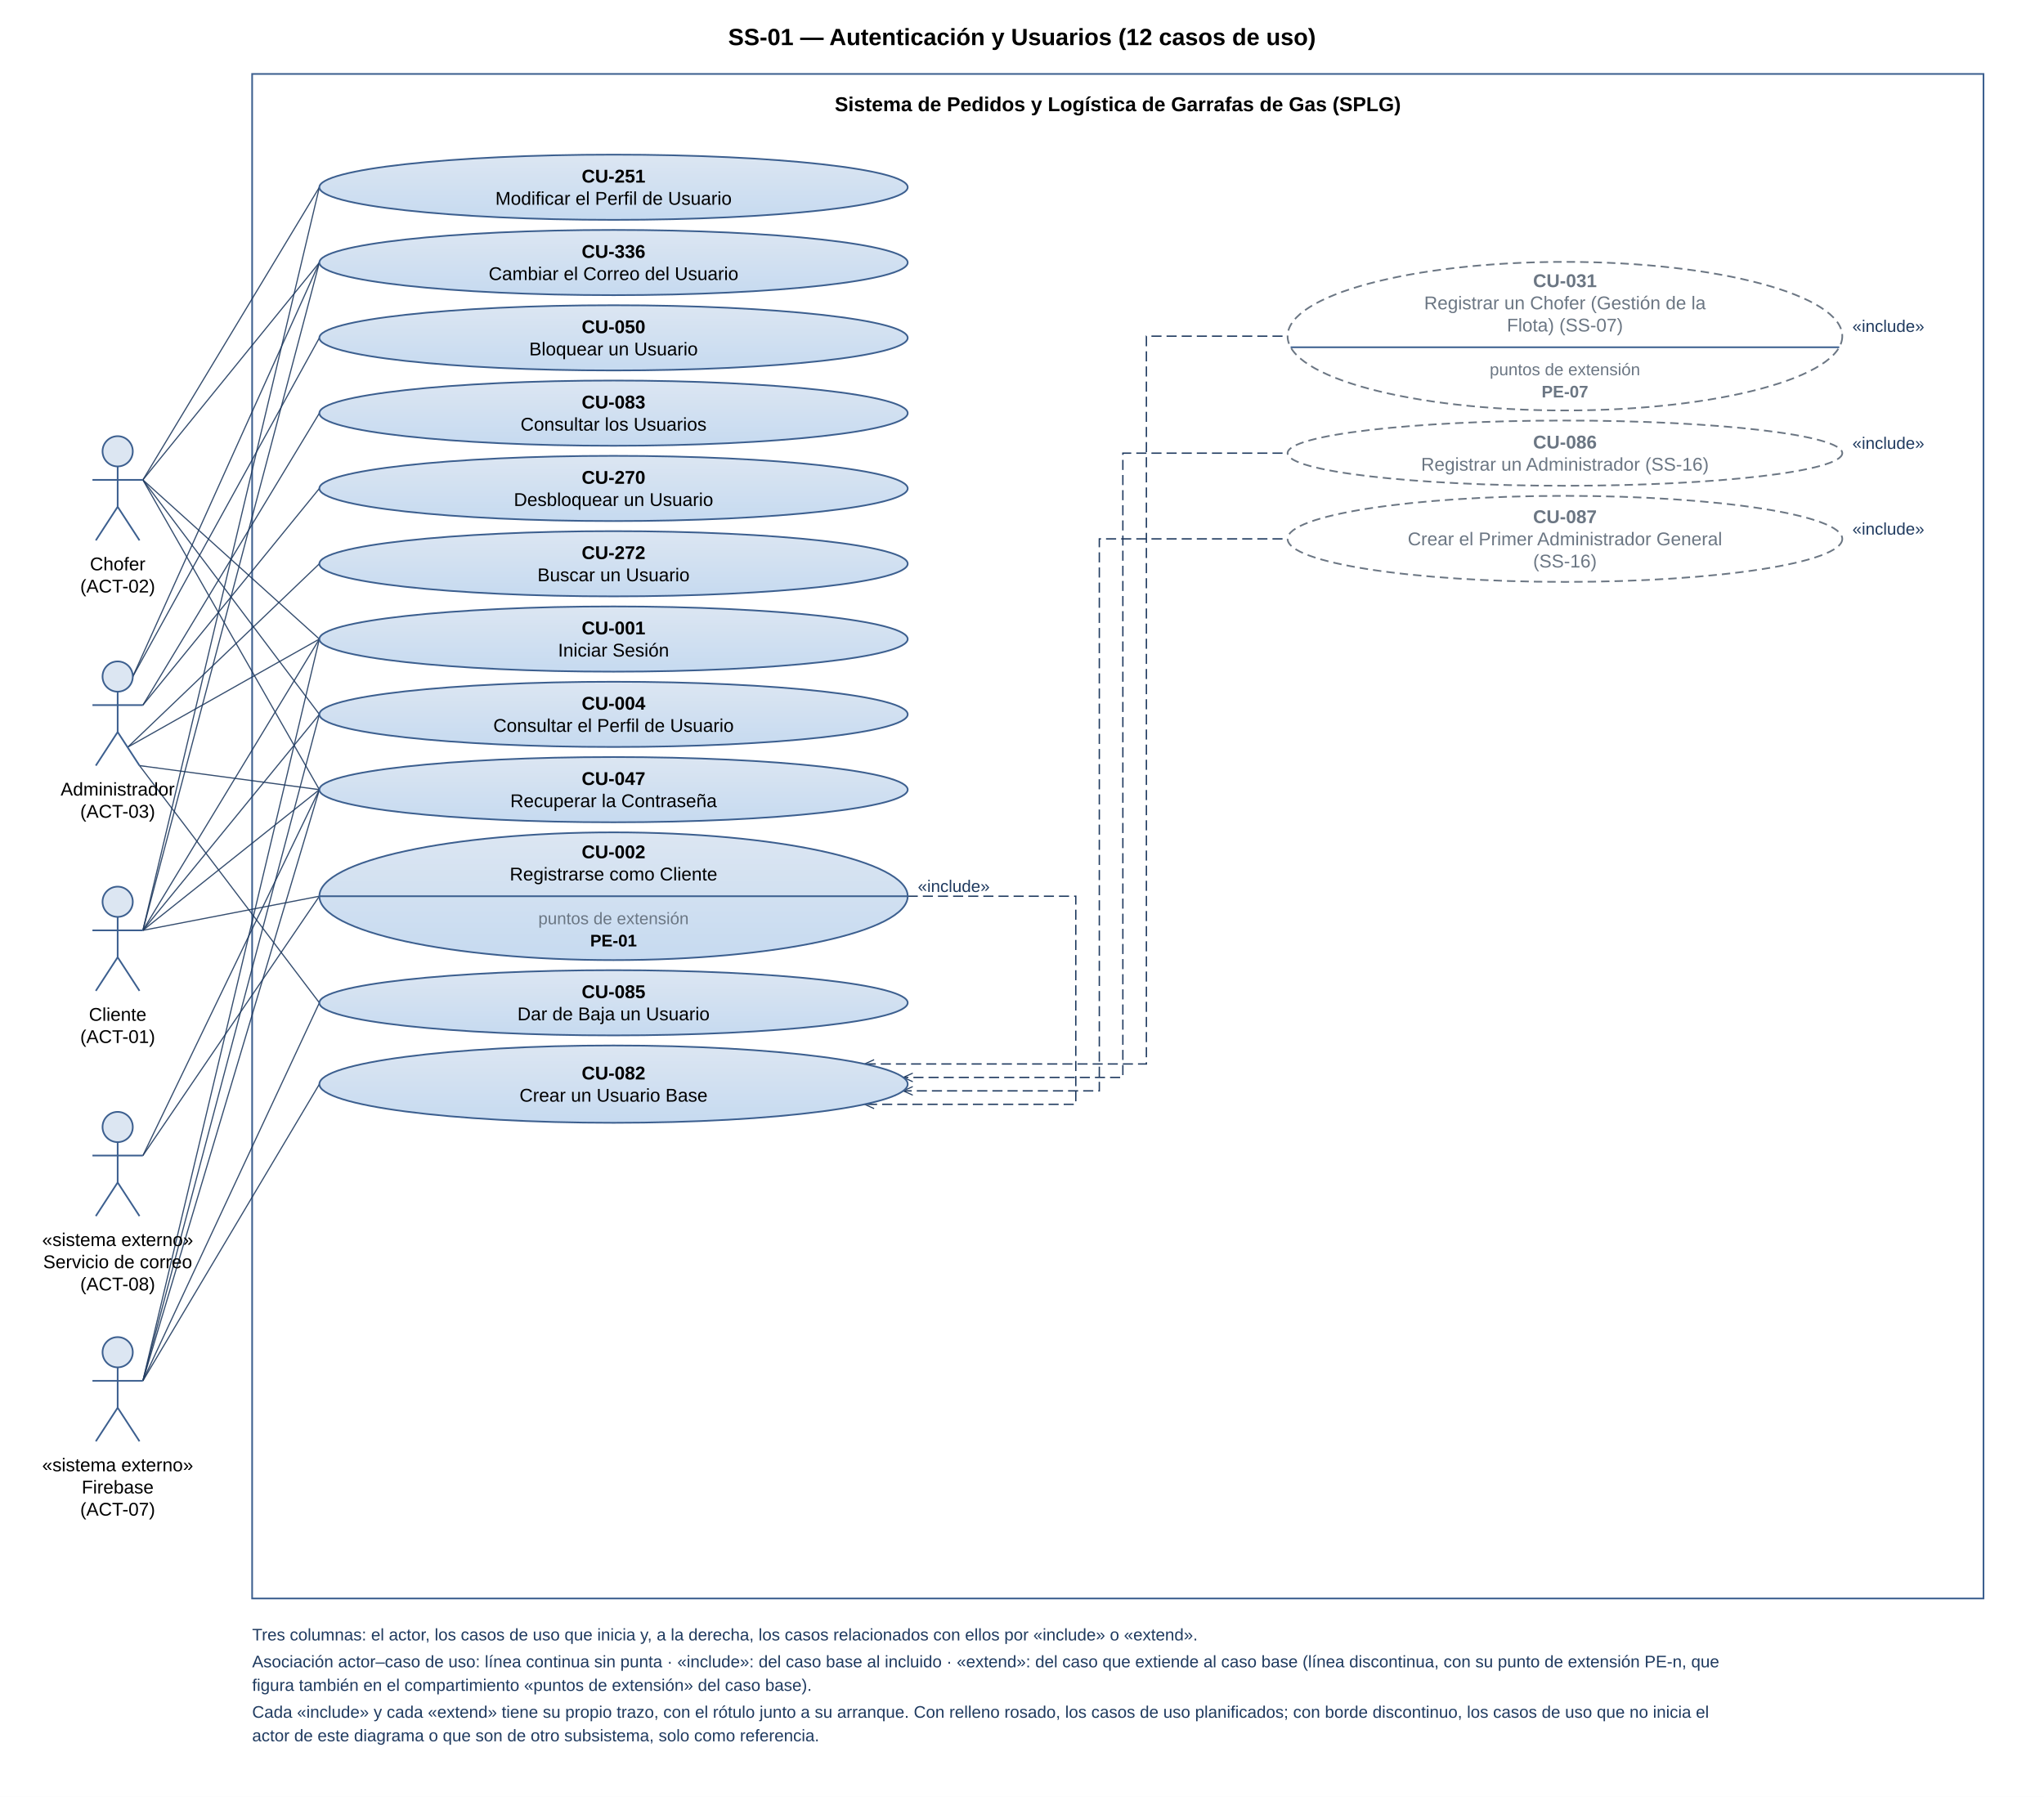
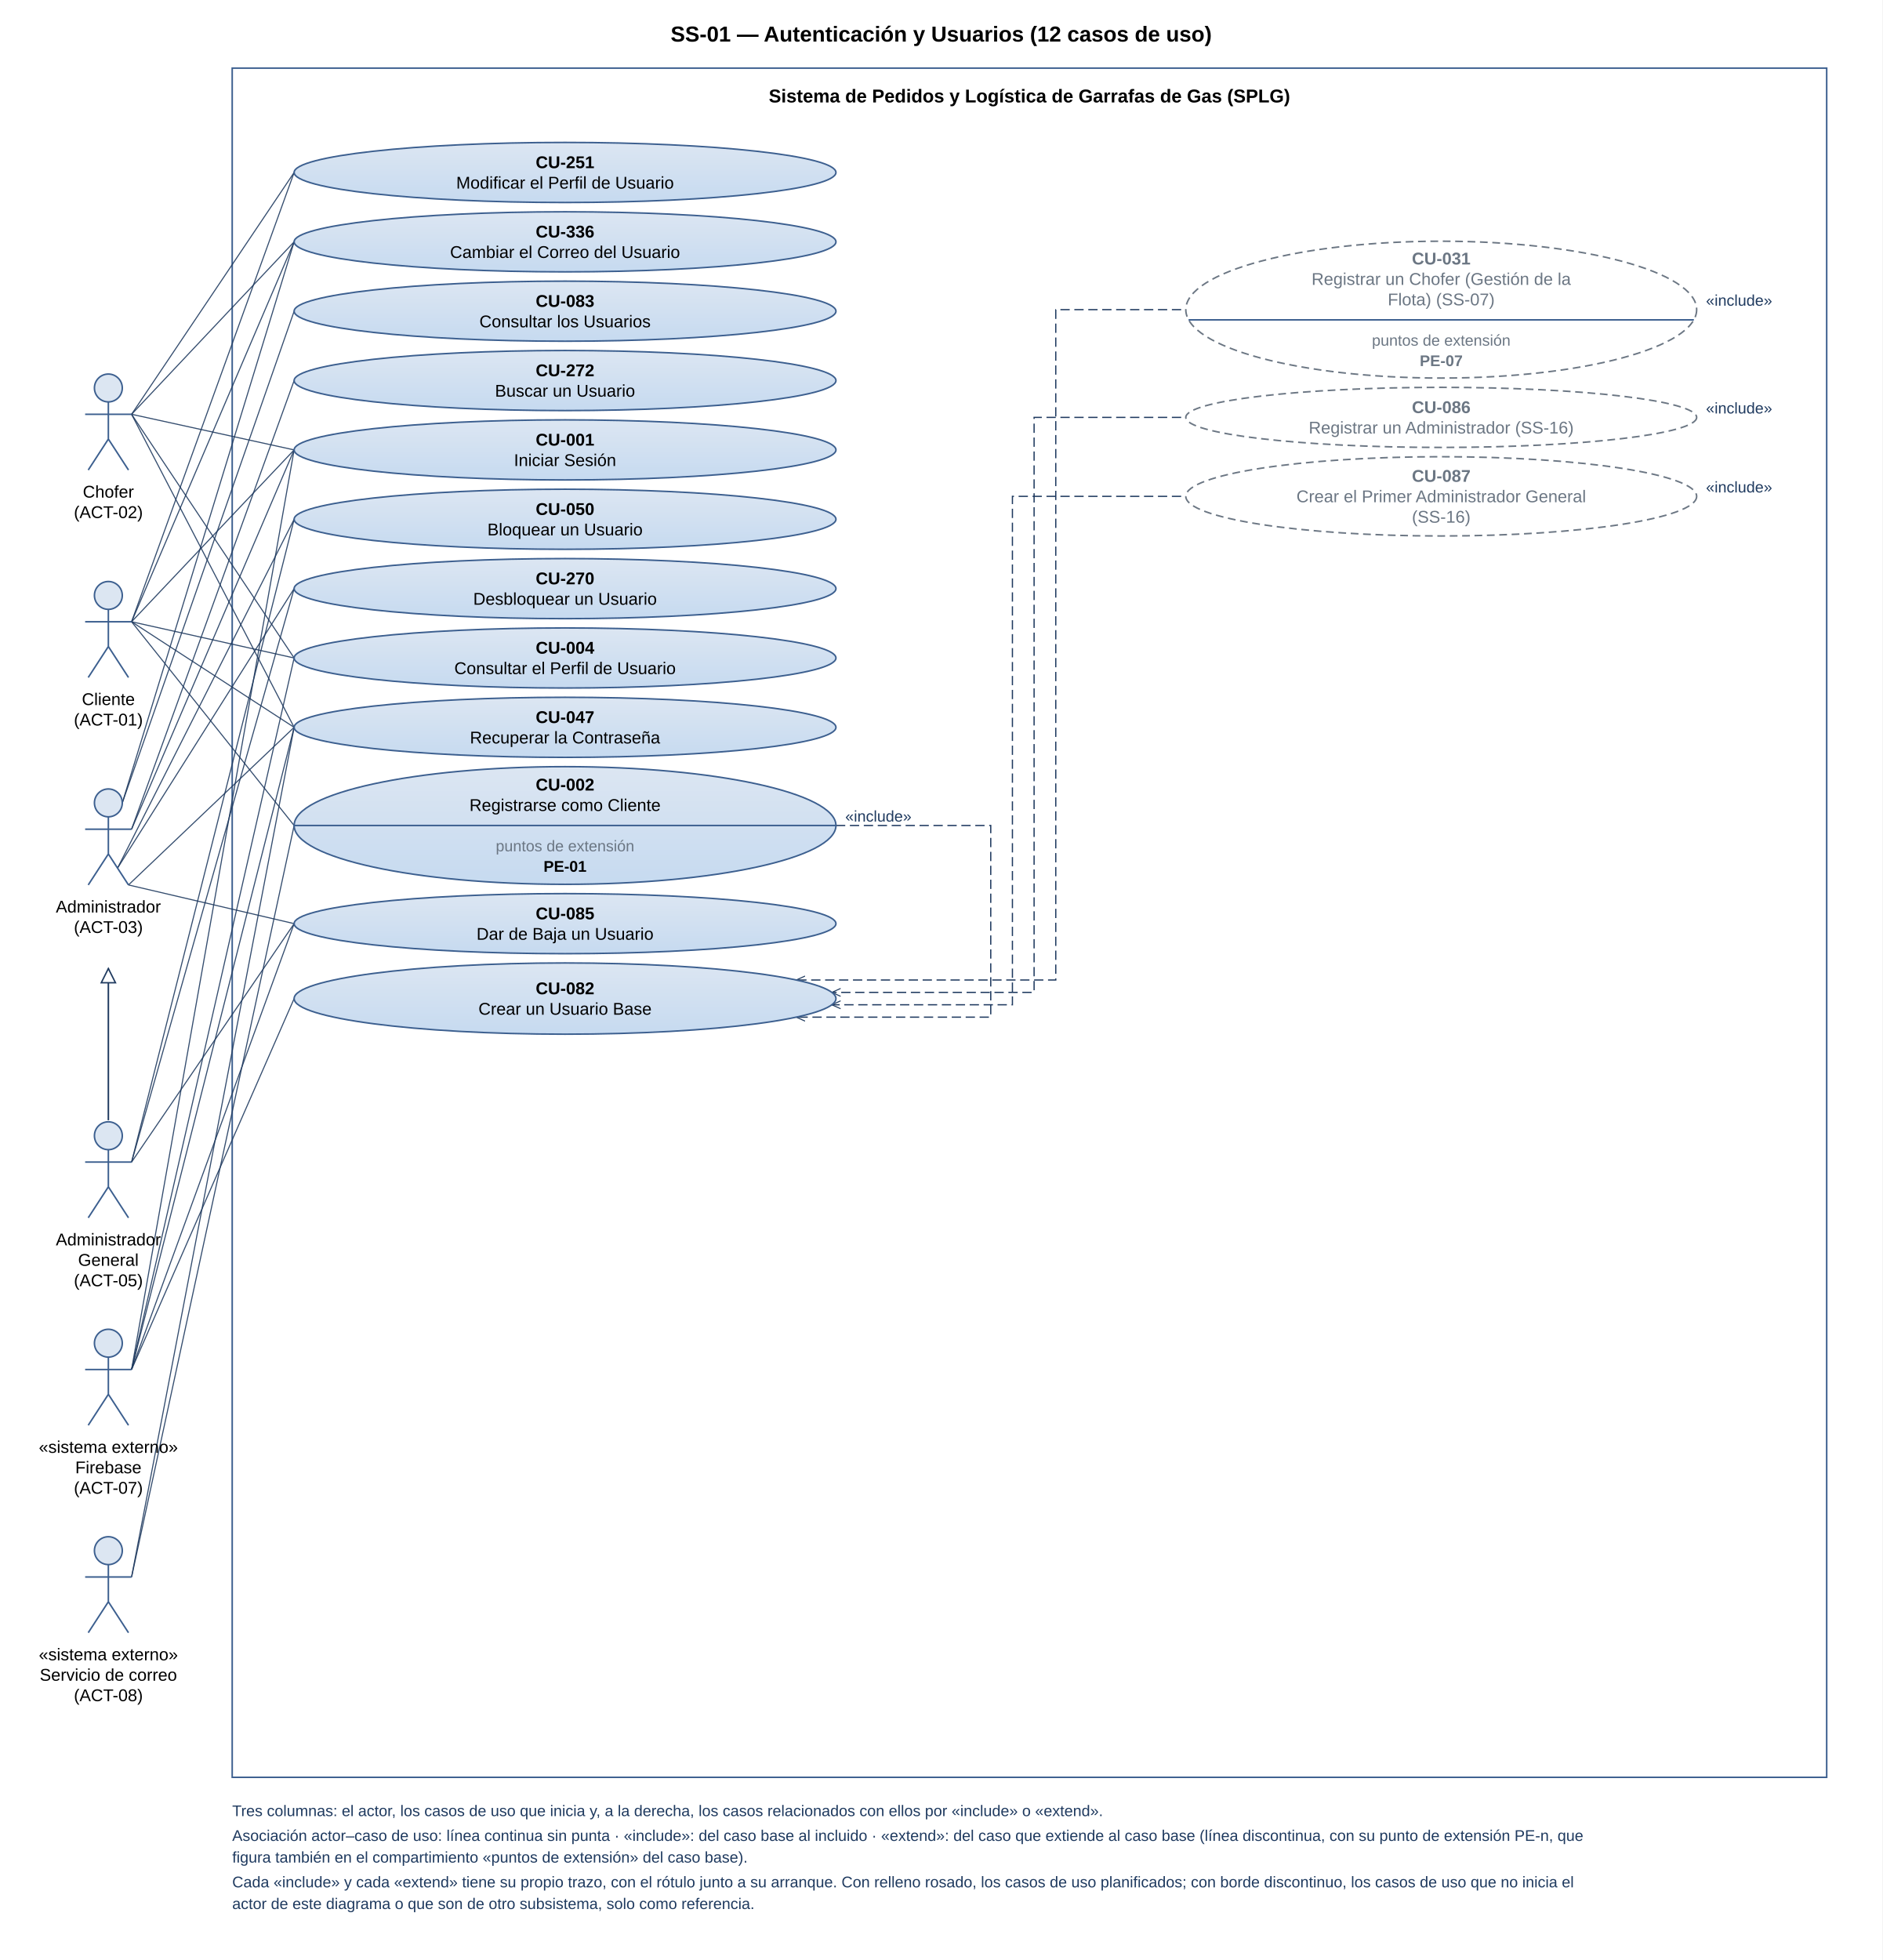
- <svg xmlns="http://www.w3.org/2000/svg" width="1216" height="1069" viewBox="0 0 1216 1069" font-family="Arial, Helvetica, sans-serif">
+ <svg xmlns="http://www.w3.org/2000/svg" width="1216" height="1266" viewBox="0 0 1216 1266" font-family="Arial, Helvetica, sans-serif">
  <defs>
    <marker id="abre" viewBox="0 0 10 10" refX="9" refY="5" markerWidth="8" markerHeight="8" orient="auto">
      <path d="M0 1 L9 5 L0 9" fill="none" stroke="#1F3A5F" stroke-width="1" />
    </marker>
    <marker id="hueco" viewBox="0 0 12 12" refX="11" refY="6" markerWidth="11" markerHeight="11" orient="auto">
      <path d="M1 1 L11 6 L1 11 Z" fill="#FFFFFF" stroke="#1F3A5F" stroke-width="1" />
    </marker>
    <linearGradient id="vp" x1="0" y1="0" x2="0" y2="1">
      <stop offset="0" stop-color="#DCE6F2" />
      <stop offset="1" stop-color="#C6DAF0" />
    </linearGradient>
  </defs>
  <rect width="100%" height="100%" fill="#FFFFFF" />
  <text x="608.0" y="22.0" font-size="14" text-anchor="middle" dominant-baseline="central" fill="#000000" font-weight="bold">SS-01 — Autenticación y Usuarios (12 casos de uso)</text>
-   <rect class="limite" data-x="150" data-y="44" data-w="1030" data-h="907" x="150" y="44" width="1030" height="907" fill="#FFFFFF" stroke="#3C5F8F" stroke-width="1.0" />
+   <rect class="limite" data-x="150" data-y="44" data-w="1030" data-h="1104" x="150" y="44" width="1030" height="1104" fill="#FFFFFF" stroke="#3C5F8F" stroke-width="1.0" />
  <text x="665.0" y="62.0" font-size="12" text-anchor="middle" dominant-baseline="central" fill="#000000" font-weight="bold">Sistema de Pedidos y Logística de Garrafas de Gas (SPLG)</text>
-   <path class="asoc" data-act="02" data-cu="CU-251" data-rol="principal" d="M85.0 285.5 L190.0 111.4" fill="none" stroke="#1F3A5F" stroke-width="0.7" opacity="0.9" />
-   <path class="asoc" data-act="02" data-cu="CU-336" data-rol="principal" d="M85.0 285.5 L190.0 156.2" fill="none" stroke="#1F3A5F" stroke-width="0.7" opacity="0.9" />
-   <path class="asoc" data-act="02" data-cu="CU-001" data-rol="principal" d="M85.0 285.5 L190.0 380.2" fill="none" stroke="#1F3A5F" stroke-width="0.7" opacity="0.9" />
-   <path class="asoc" data-act="02" data-cu="CU-004" data-rol="principal" d="M85.0 285.5 L190.0 425.0" fill="none" stroke="#1F3A5F" stroke-width="0.7" opacity="0.9" />
-   <path class="asoc" data-act="02" data-cu="CU-047" data-rol="principal" d="M85.0 285.5 L190.0 469.8" fill="none" stroke="#1F3A5F" stroke-width="0.7" opacity="0.9" />
-   <path class="asoc" data-act="03" data-cu="CU-336" data-rol="principal" d="M79.0 402.5 L190.0 156.2" fill="none" stroke="#1F3A5F" stroke-width="0.7" opacity="0.9" />
-   <path class="asoc" data-act="03" data-cu="CU-050" data-rol="principal" d="M79.0 402.5 L190.0 201.0" fill="none" stroke="#1F3A5F" stroke-width="0.7" opacity="0.9" />
-   <path class="asoc" data-act="03" data-cu="CU-083" data-rol="principal" d="M85.0 419.5 L190.0 245.8" fill="none" stroke="#1F3A5F" stroke-width="0.7" opacity="0.9" />
-   <path class="asoc" data-act="03" data-cu="CU-270" data-rol="principal" d="M85.0 419.5 L190.0 290.6" fill="none" stroke="#1F3A5F" stroke-width="0.7" opacity="0.9" />
-   <path class="asoc" data-act="03" data-cu="CU-272" data-rol="principal" d="M76.0 444.5 L190.0 335.4" fill="none" stroke="#1F3A5F" stroke-width="0.7" opacity="0.9" />
-   <path class="asoc" data-act="03" data-cu="CU-001" data-rol="principal" d="M76.0 444.5 L190.0 380.2" fill="none" stroke="#1F3A5F" stroke-width="0.7" opacity="0.9" />
-   <path class="asoc" data-act="03" data-cu="CU-047" data-rol="principal" d="M83.0 455.5 L190.0 469.8" fill="none" stroke="#1F3A5F" stroke-width="0.7" opacity="0.9" />
-   <path class="asoc" data-act="03" data-cu="CU-085" data-rol="principal" d="M83.0 455.5 L190.0 596.6" fill="none" stroke="#1F3A5F" stroke-width="0.7" opacity="0.9" />
-   <path class="asoc" data-act="01" data-cu="CU-251" data-rol="principal" d="M85.0 553.5 L190.0 111.4" fill="none" stroke="#1F3A5F" stroke-width="0.7" opacity="0.9" />
-   <path class="asoc" data-act="01" data-cu="CU-336" data-rol="principal" d="M85.0 553.5 L190.0 156.2" fill="none" stroke="#1F3A5F" stroke-width="0.7" opacity="0.9" />
-   <path class="asoc" data-act="01" data-cu="CU-001" data-rol="principal" d="M85.0 553.5 L190.0 380.2" fill="none" stroke="#1F3A5F" stroke-width="0.7" opacity="0.9" />
-   <path class="asoc" data-act="01" data-cu="CU-004" data-rol="principal" d="M85.0 553.5 L190.0 425.0" fill="none" stroke="#1F3A5F" stroke-width="0.7" opacity="0.9" />
-   <path class="asoc" data-act="01" data-cu="CU-047" data-rol="principal" d="M85.0 553.5 L190.0 469.8" fill="none" stroke="#1F3A5F" stroke-width="0.7" opacity="0.9" />
-   <path class="asoc" data-act="01" data-cu="CU-002" data-rol="principal" d="M85.0 553.5 L190.0 533.2" fill="none" stroke="#1F3A5F" stroke-width="0.7" opacity="0.9" />
-   <path class="asoc" data-act="08" data-cu="CU-047" data-rol="secundario" d="M85.0 687.5 L190.0 469.8" fill="none" stroke="#1F3A5F" stroke-width="0.7" opacity="0.9" />
-   <path class="asoc" data-act="08" data-cu="CU-002" data-rol="secundario" d="M85.0 687.5 L190.0 533.2" fill="none" stroke="#1F3A5F" stroke-width="0.7" opacity="0.9" />
-   <path class="asoc" data-act="07" data-cu="CU-001" data-rol="secundario" d="M85.0 821.5 L190.0 380.2" fill="none" stroke="#1F3A5F" stroke-width="0.7" opacity="0.9" />
-   <path class="asoc" data-act="07" data-cu="CU-004" data-rol="secundario" d="M85.0 821.5 L190.0 425.0" fill="none" stroke="#1F3A5F" stroke-width="0.7" opacity="0.9" />
-   <path class="asoc" data-act="07" data-cu="CU-047" data-rol="secundario" d="M85.0 821.5 L190.0 469.8" fill="none" stroke="#1F3A5F" stroke-width="0.7" opacity="0.9" />
-   <path class="asoc" data-act="07" data-cu="CU-085" data-rol="secundario" d="M85.0 821.5 L190.0 596.6" fill="none" stroke="#1F3A5F" stroke-width="0.7" opacity="0.9" />
-   <path class="asoc" data-act="07" data-cu="CU-082" data-rol="secundario" d="M85.0 821.5 L190.0 645.0" fill="none" stroke="#1F3A5F" stroke-width="0.7" opacity="0.9" />
+   <path class="asoc" data-act="02" data-cu="CU-251" data-rol="principal" d="M85.0 267.6 L190.0 111.4" fill="none" stroke="#1F3A5F" stroke-width="0.7" opacity="0.9" />
+   <path class="asoc" data-act="02" data-cu="CU-336" data-rol="principal" d="M85.0 267.6 L190.0 156.2" fill="none" stroke="#1F3A5F" stroke-width="0.7" opacity="0.9" />
+   <path class="asoc" data-act="02" data-cu="CU-001" data-rol="principal" d="M85.0 267.6 L190.0 290.6" fill="none" stroke="#1F3A5F" stroke-width="0.7" opacity="0.9" />
+   <path class="asoc" data-act="02" data-cu="CU-004" data-rol="principal" d="M85.0 267.6 L190.0 425.0" fill="none" stroke="#1F3A5F" stroke-width="0.7" opacity="0.9" />
+   <path class="asoc" data-act="02" data-cu="CU-047" data-rol="principal" d="M85.0 267.6 L190.0 469.8" fill="none" stroke="#1F3A5F" stroke-width="0.7" opacity="0.9" />
+   <path class="asoc" data-act="01" data-cu="CU-251" data-rol="principal" d="M85.0 401.6 L190.0 111.4" fill="none" stroke="#1F3A5F" stroke-width="0.7" opacity="0.9" />
+   <path class="asoc" data-act="01" data-cu="CU-336" data-rol="principal" d="M85.0 401.6 L190.0 156.2" fill="none" stroke="#1F3A5F" stroke-width="0.7" opacity="0.9" />
+   <path class="asoc" data-act="01" data-cu="CU-001" data-rol="principal" d="M85.0 401.6 L190.0 290.6" fill="none" stroke="#1F3A5F" stroke-width="0.7" opacity="0.9" />
+   <path class="asoc" data-act="01" data-cu="CU-004" data-rol="principal" d="M85.0 401.6 L190.0 425.0" fill="none" stroke="#1F3A5F" stroke-width="0.7" opacity="0.9" />
+   <path class="asoc" data-act="01" data-cu="CU-047" data-rol="principal" d="M85.0 401.6 L190.0 469.8" fill="none" stroke="#1F3A5F" stroke-width="0.7" opacity="0.9" />
+   <path class="asoc" data-act="01" data-cu="CU-002" data-rol="principal" d="M85.0 401.6 L190.0 533.2" fill="none" stroke="#1F3A5F" stroke-width="0.7" opacity="0.9" />
+   <path class="asoc" data-act="03" data-cu="CU-336" data-rol="principal" d="M79.0 518.6 L190.0 156.2" fill="none" stroke="#1F3A5F" stroke-width="0.7" opacity="0.9" />
+   <path class="asoc" data-act="03" data-cu="CU-083" data-rol="principal" d="M79.0 518.6 L190.0 201.0" fill="none" stroke="#1F3A5F" stroke-width="0.7" opacity="0.9" />
+   <path class="asoc" data-act="03" data-cu="CU-272" data-rol="principal" d="M85.0 535.6 L190.0 245.8" fill="none" stroke="#1F3A5F" stroke-width="0.7" opacity="0.9" />
+   <path class="asoc" data-act="03" data-cu="CU-001" data-rol="principal" d="M85.0 535.6 L190.0 290.6" fill="none" stroke="#1F3A5F" stroke-width="0.7" opacity="0.9" />
+   <path class="asoc" data-act="03" data-cu="CU-050" data-rol="principal" d="M76.0 560.6 L190.0 335.4" fill="none" stroke="#1F3A5F" stroke-width="0.7" opacity="0.9" />
+   <path class="asoc" data-act="03" data-cu="CU-270" data-rol="principal" d="M76.0 560.6 L190.0 380.2" fill="none" stroke="#1F3A5F" stroke-width="0.7" opacity="0.9" />
+   <path class="asoc" data-act="03" data-cu="CU-047" data-rol="principal" d="M83.0 571.6 L190.0 469.8" fill="none" stroke="#1F3A5F" stroke-width="0.7" opacity="0.9" />
+   <path class="asoc" data-act="03" data-cu="CU-085" data-rol="principal" d="M83.0 571.6 L190.0 596.6" fill="none" stroke="#1F3A5F" stroke-width="0.7" opacity="0.9" />
+   <path class="asoc" data-act="05" data-cu="CU-050" data-rol="principal" d="M85.0 750.6 L190.0 335.4" fill="none" stroke="#1F3A5F" stroke-width="0.7" opacity="0.9" />
+   <path class="asoc" data-act="05" data-cu="CU-270" data-rol="principal" d="M85.0 750.6 L190.0 380.2" fill="none" stroke="#1F3A5F" stroke-width="0.7" opacity="0.9" />
+   <path class="asoc" data-act="05" data-cu="CU-085" data-rol="principal" d="M85.0 750.6 L190.0 596.6" fill="none" stroke="#1F3A5F" stroke-width="0.7" opacity="0.9" />
+   <path class="asoc" data-act="07" data-cu="CU-001" data-rol="secundario" d="M85.0 884.6 L190.0 290.6" fill="none" stroke="#1F3A5F" stroke-width="0.7" opacity="0.9" />
+   <path class="asoc" data-act="07" data-cu="CU-004" data-rol="secundario" d="M85.0 884.6 L190.0 425.0" fill="none" stroke="#1F3A5F" stroke-width="0.7" opacity="0.9" />
+   <path class="asoc" data-act="07" data-cu="CU-047" data-rol="secundario" d="M85.0 884.6 L190.0 469.8" fill="none" stroke="#1F3A5F" stroke-width="0.7" opacity="0.9" />
+   <path class="asoc" data-act="07" data-cu="CU-085" data-rol="secundario" d="M85.0 884.6 L190.0 596.6" fill="none" stroke="#1F3A5F" stroke-width="0.7" opacity="0.9" />
+   <path class="asoc" data-act="07" data-cu="CU-082" data-rol="secundario" d="M85.0 884.6 L190.0 645.0" fill="none" stroke="#1F3A5F" stroke-width="0.7" opacity="0.9" />
+   <path class="asoc" data-act="08" data-cu="CU-047" data-rol="secundario" d="M85.0 1018.6 L190.0 469.8" fill="none" stroke="#1F3A5F" stroke-width="0.7" opacity="0.9" />
+   <path class="asoc" data-act="08" data-cu="CU-002" data-rol="secundario" d="M85.0 1018.6 L190.0 533.2" fill="none" stroke="#1F3A5F" stroke-width="0.7" opacity="0.9" />
  <path class="rel" data-tipo="include" data-desde="CU-002" data-hasta="CU-082" d="M540.0 533.2 H640.0 V657.0 H514.3" fill="none" stroke="#1F3A5F" stroke-width="0.8" stroke-dasharray="6 3" marker-end="url(#abre)" />
  <g class="etiqueta" data-tipo="include" data-desde="CU-002" data-hasta="CU-082">
    <text x="546.0" y="527.2" font-size="10" text-anchor="start" dominant-baseline="central" fill="#1F3A5F">«include»</text>
  </g>
  <path class="rel" data-tipo="include" data-desde="CU-031" data-hasta="CU-082" d="M1096.0 200.0 H682.0 V633.0 H514.3" fill="none" stroke="#1F3A5F" stroke-width="0.8" stroke-dasharray="6 3" marker-end="url(#abre)" />
  <g class="etiqueta" data-tipo="include" data-desde="CU-031" data-hasta="CU-082">
    <text x="1102.0" y="194.0" font-size="10" text-anchor="start" dominant-baseline="central" fill="#1F3A5F">«include»</text>
  </g>
  <path class="rel" data-tipo="include" data-desde="CU-086" data-hasta="CU-082" d="M1096.0 269.6 H668.0 V641.0 H537.3" fill="none" stroke="#1F3A5F" stroke-width="0.8" stroke-dasharray="6 3" marker-end="url(#abre)" />
  <g class="etiqueta" data-tipo="include" data-desde="CU-086" data-hasta="CU-082">
    <text x="1102.0" y="263.6" font-size="10" text-anchor="start" dominant-baseline="central" fill="#1F3A5F">«include»</text>
  </g>
  <path class="rel" data-tipo="include" data-desde="CU-087" data-hasta="CU-082" d="M1096.0 320.6 H654.0 V649.0 H537.3" fill="none" stroke="#1F3A5F" stroke-width="0.8" stroke-dasharray="6 3" marker-end="url(#abre)" />
  <g class="etiqueta" data-tipo="include" data-desde="CU-087" data-hasta="CU-082">
    <text x="1102.0" y="314.6" font-size="10" text-anchor="start" dominant-baseline="central" fill="#1F3A5F">«include»</text>
  </g>
  <g class="cu" data-cu="CU-251" data-x="365" data-y="111">
    <ellipse cx="365.0" cy="111.4" rx="175" ry="19.4" fill="url(#vp)" stroke="#3C5F8F" stroke-width="1.0" />
    <text x="365.0" y="104.8" font-size="11" text-anchor="middle" dominant-baseline="central" fill="#000000" font-weight="bold">CU-251</text>
    <text x="365.0" y="118.0" font-size="11" text-anchor="middle" dominant-baseline="central" fill="#000000">Modificar el Perfil de Usuario</text>
  </g>
  <g class="cu" data-cu="CU-336" data-x="365" data-y="156">
    <ellipse cx="365.0" cy="156.2" rx="175" ry="19.4" fill="url(#vp)" stroke="#3C5F8F" stroke-width="1.0" />
    <text x="365.0" y="149.6" font-size="11" text-anchor="middle" dominant-baseline="central" fill="#000000" font-weight="bold">CU-336</text>
    <text x="365.0" y="162.8" font-size="11" text-anchor="middle" dominant-baseline="central" fill="#000000">Cambiar el Correo del Usuario</text>
  </g>
-   <g class="cu" data-cu="CU-050" data-x="365" data-y="201">
+   <g class="cu" data-cu="CU-083" data-x="365" data-y="201">
    <ellipse cx="365.0" cy="201.0" rx="175" ry="19.4" fill="url(#vp)" stroke="#3C5F8F" stroke-width="1.0" />
-     <text x="365.0" y="194.4" font-size="11" text-anchor="middle" dominant-baseline="central" fill="#000000" font-weight="bold">CU-050</text>
-     <text x="365.0" y="207.6" font-size="11" text-anchor="middle" dominant-baseline="central" fill="#000000">Bloquear un Usuario</text>
+     <text x="365.0" y="194.4" font-size="11" text-anchor="middle" dominant-baseline="central" fill="#000000" font-weight="bold">CU-083</text>
+     <text x="365.0" y="207.6" font-size="11" text-anchor="middle" dominant-baseline="central" fill="#000000">Consultar los Usuarios</text>
  </g>
-   <g class="cu" data-cu="CU-083" data-x="365" data-y="246">
+   <g class="cu" data-cu="CU-272" data-x="365" data-y="246">
    <ellipse cx="365.0" cy="245.8" rx="175" ry="19.4" fill="url(#vp)" stroke="#3C5F8F" stroke-width="1.0" />
-     <text x="365.0" y="239.2" font-size="11" text-anchor="middle" dominant-baseline="central" fill="#000000" font-weight="bold">CU-083</text>
-     <text x="365.0" y="252.4" font-size="11" text-anchor="middle" dominant-baseline="central" fill="#000000">Consultar los Usuarios</text>
+     <text x="365.0" y="239.2" font-size="11" text-anchor="middle" dominant-baseline="central" fill="#000000" font-weight="bold">CU-272</text>
+     <text x="365.0" y="252.4" font-size="11" text-anchor="middle" dominant-baseline="central" fill="#000000">Buscar un Usuario</text>
  </g>
-   <g class="cu" data-cu="CU-270" data-x="365" data-y="291">
+   <g class="cu" data-cu="CU-001" data-x="365" data-y="291">
    <ellipse cx="365.0" cy="290.6" rx="175" ry="19.4" fill="url(#vp)" stroke="#3C5F8F" stroke-width="1.0" />
-     <text x="365.0" y="284.0" font-size="11" text-anchor="middle" dominant-baseline="central" fill="#000000" font-weight="bold">CU-270</text>
-     <text x="365.0" y="297.2" font-size="11" text-anchor="middle" dominant-baseline="central" fill="#000000">Desbloquear un Usuario</text>
+     <text x="365.0" y="284.0" font-size="11" text-anchor="middle" dominant-baseline="central" fill="#000000" font-weight="bold">CU-001</text>
+     <text x="365.0" y="297.2" font-size="11" text-anchor="middle" dominant-baseline="central" fill="#000000">Iniciar Sesión</text>
  </g>
-   <g class="cu" data-cu="CU-272" data-x="365" data-y="335">
+   <g class="cu" data-cu="CU-050" data-x="365" data-y="335">
    <ellipse cx="365.0" cy="335.4" rx="175" ry="19.4" fill="url(#vp)" stroke="#3C5F8F" stroke-width="1.0" />
-     <text x="365.0" y="328.8" font-size="11" text-anchor="middle" dominant-baseline="central" fill="#000000" font-weight="bold">CU-272</text>
-     <text x="365.0" y="342.0" font-size="11" text-anchor="middle" dominant-baseline="central" fill="#000000">Buscar un Usuario</text>
+     <text x="365.0" y="328.8" font-size="11" text-anchor="middle" dominant-baseline="central" fill="#000000" font-weight="bold">CU-050</text>
+     <text x="365.0" y="342.0" font-size="11" text-anchor="middle" dominant-baseline="central" fill="#000000">Bloquear un Usuario</text>
  </g>
-   <g class="cu" data-cu="CU-001" data-x="365" data-y="380">
+   <g class="cu" data-cu="CU-270" data-x="365" data-y="380">
    <ellipse cx="365.0" cy="380.2" rx="175" ry="19.4" fill="url(#vp)" stroke="#3C5F8F" stroke-width="1.0" />
-     <text x="365.0" y="373.6" font-size="11" text-anchor="middle" dominant-baseline="central" fill="#000000" font-weight="bold">CU-001</text>
-     <text x="365.0" y="386.8" font-size="11" text-anchor="middle" dominant-baseline="central" fill="#000000">Iniciar Sesión</text>
+     <text x="365.0" y="373.6" font-size="11" text-anchor="middle" dominant-baseline="central" fill="#000000" font-weight="bold">CU-270</text>
+     <text x="365.0" y="386.8" font-size="11" text-anchor="middle" dominant-baseline="central" fill="#000000">Desbloquear un Usuario</text>
  </g>
  <g class="cu" data-cu="CU-004" data-x="365" data-y="425">
    <ellipse cx="365.0" cy="425.0" rx="175" ry="19.4" fill="url(#vp)" stroke="#3C5F8F" stroke-width="1.0" />
    <text x="365.0" y="418.4" font-size="11" text-anchor="middle" dominant-baseline="central" fill="#000000" font-weight="bold">CU-004</text>
    <text x="365.0" y="431.6" font-size="11" text-anchor="middle" dominant-baseline="central" fill="#000000">Consultar el Perfil de Usuario</text>
  </g>
  <g class="cu" data-cu="CU-047" data-x="365" data-y="470">
    <ellipse cx="365.0" cy="469.8" rx="175" ry="19.4" fill="url(#vp)" stroke="#3C5F8F" stroke-width="1.0" />
    <text x="365.0" y="463.2" font-size="11" text-anchor="middle" dominant-baseline="central" fill="#000000" font-weight="bold">CU-047</text>
    <text x="365.0" y="476.4" font-size="11" text-anchor="middle" dominant-baseline="central" fill="#000000">Recuperar la Contraseña</text>
  </g>
  <g class="cu" data-cu="CU-002" data-x="365" data-y="533">
    <ellipse cx="365.0" cy="533.2" rx="175" ry="38.0" fill="url(#vp)" stroke="#3C5F8F" stroke-width="1.0" />
    <text x="365.0" y="506.8" font-size="11" text-anchor="middle" dominant-baseline="central" fill="#000000" font-weight="bold">CU-002</text>
    <text x="365.0" y="520.0" font-size="11" text-anchor="middle" dominant-baseline="central" fill="#000000">Registrarse como Cliente</text>
    <path class="compartimiento" d="M190.0 533.2 H540.0" stroke="#3C5F8F" stroke-width="1.0" fill="none" />
    <text x="365.0" y="546.4" font-size="10" text-anchor="middle" dominant-baseline="central" fill="#6B7683">puntos de extensión</text>
    <text x="365.0" y="559.6" font-size="10" text-anchor="middle" dominant-baseline="central" fill="#000000" font-weight="bold">PE-01</text>
  </g>
  <g class="cu" data-cu="CU-085" data-x="365" data-y="597">
    <ellipse cx="365.0" cy="596.6" rx="175" ry="19.4" fill="url(#vp)" stroke="#3C5F8F" stroke-width="1.0" />
    <text x="365.0" y="590.0" font-size="11" text-anchor="middle" dominant-baseline="central" fill="#000000" font-weight="bold">CU-085</text>
    <text x="365.0" y="603.2" font-size="11" text-anchor="middle" dominant-baseline="central" fill="#000000">Dar de Baja un Usuario</text>
  </g>
  <g class="cu" data-cu="CU-082" data-x="365" data-y="645">
    <ellipse cx="365.0" cy="645.0" rx="175" ry="23.0" fill="url(#vp)" stroke="#3C5F8F" stroke-width="1.0" />
    <text x="365.0" y="638.4" font-size="11" text-anchor="middle" dominant-baseline="central" fill="#000000" font-weight="bold">CU-082</text>
    <text x="365.0" y="651.6" font-size="11" text-anchor="middle" dominant-baseline="central" fill="#000000">Crear un Usuario Base</text>
  </g>
  <g class="cu" data-cu="CU-031" data-x="931" data-y="200">
    <ellipse cx="931.0" cy="200.0" rx="165" ry="44.2" fill="#FFFFFF" stroke="#6B7683" stroke-width="1.0" stroke-dasharray="5 3" />
    <text x="931.0" y="167.0" font-size="11" text-anchor="middle" dominant-baseline="central" fill="#6B7683" font-weight="bold">CU-031</text>
    <text x="931.0" y="180.2" font-size="11" text-anchor="middle" dominant-baseline="central" fill="#6B7683">Registrar un Chofer (Gestión de la</text>
    <text x="931.0" y="193.4" font-size="11" text-anchor="middle" dominant-baseline="central" fill="#6B7683">Flota) (SS-07)</text>
    <path class="compartimiento" d="M767.8 206.6 H1094.2" stroke="#3C5F8F" stroke-width="1.0" fill="none" />
    <text x="931.0" y="219.8" font-size="10" text-anchor="middle" dominant-baseline="central" fill="#6B7683">puntos de extensión</text>
    <text x="931.0" y="233.0" font-size="10" text-anchor="middle" dominant-baseline="central" fill="#6B7683" font-weight="bold">PE-07</text>
  </g>
  <g class="cu" data-cu="CU-086" data-x="931" data-y="270">
    <ellipse cx="931.0" cy="269.6" rx="165" ry="19.4" fill="#FFFFFF" stroke="#6B7683" stroke-width="1.0" stroke-dasharray="5 3" />
    <text x="931.0" y="263.0" font-size="11" text-anchor="middle" dominant-baseline="central" fill="#6B7683" font-weight="bold">CU-086</text>
    <text x="931.0" y="276.2" font-size="11" text-anchor="middle" dominant-baseline="central" fill="#6B7683">Registrar un Administrador (SS-16)</text>
  </g>
  <g class="cu" data-cu="CU-087" data-x="931" data-y="321">
    <ellipse cx="931.0" cy="320.6" rx="165" ry="25.6" fill="#FFFFFF" stroke="#6B7683" stroke-width="1.0" stroke-dasharray="5 3" />
    <text x="931.0" y="307.4" font-size="11" text-anchor="middle" dominant-baseline="central" fill="#6B7683" font-weight="bold">CU-087</text>
    <text x="931.0" y="320.6" font-size="11" text-anchor="middle" dominant-baseline="central" fill="#6B7683">Crear el Primer Administrador General</text>
    <text x="931.0" y="333.8" font-size="11" text-anchor="middle" dominant-baseline="central" fill="#6B7683">(SS-16)</text>
  </g>
-   <g class="actor" data-act="02" data-x="70" data-y="269">
-     <circle cx="70.0" cy="268.5" r="9" fill="#DCE6F2" stroke="#3C5F8F" stroke-width="1.0" />
-     <path d="M70.0 277.5 V301.5 M55.0 285.5 H85.0 M70.0 301.5 L57.0 321.5 M70.0 301.5 L83.0 321.5" stroke="#3C5F8F" stroke-width="1.0" fill="none" />
-     <text x="70.0" y="335.5" font-size="11" text-anchor="middle" dominant-baseline="central" fill="#000000">Chofer</text>
-     <text x="70.0" y="348.7" font-size="11" text-anchor="middle" dominant-baseline="central" fill="#000000">(ACT-02)</text>
+   <g class="actor" data-act="02" data-x="70" data-y="251">
+     <circle cx="70.0" cy="250.6" r="9" fill="#DCE6F2" stroke="#3C5F8F" stroke-width="1.0" />
+     <path d="M70.0 259.6 V283.6 M55.0 267.6 H85.0 M70.0 283.6 L57.0 303.6 M70.0 283.6 L83.0 303.6" stroke="#3C5F8F" stroke-width="1.0" fill="none" />
+     <text x="70.0" y="317.6" font-size="11" text-anchor="middle" dominant-baseline="central" fill="#000000">Chofer</text>
+     <text x="70.0" y="330.8" font-size="11" text-anchor="middle" dominant-baseline="central" fill="#000000">(ACT-02)</text>
  </g>
-   <g class="actor" data-act="03" data-x="70" data-y="403">
-     <circle cx="70.0" cy="402.5" r="9" fill="#DCE6F2" stroke="#3C5F8F" stroke-width="1.0" />
-     <path d="M70.0 411.5 V435.5 M55.0 419.5 H85.0 M70.0 435.5 L57.0 455.5 M70.0 435.5 L83.0 455.5" stroke="#3C5F8F" stroke-width="1.0" fill="none" />
-     <text x="70.0" y="469.5" font-size="11" text-anchor="middle" dominant-baseline="central" fill="#000000">Administrador</text>
-     <text x="70.0" y="482.7" font-size="11" text-anchor="middle" dominant-baseline="central" fill="#000000">(ACT-03)</text>
+   <g class="actor" data-act="01" data-x="70" data-y="385">
+     <circle cx="70.0" cy="384.6" r="9" fill="#DCE6F2" stroke="#3C5F8F" stroke-width="1.0" />
+     <path d="M70.0 393.6 V417.6 M55.0 401.6 H85.0 M70.0 417.6 L57.0 437.6 M70.0 417.6 L83.0 437.6" stroke="#3C5F8F" stroke-width="1.0" fill="none" />
+     <text x="70.0" y="451.6" font-size="11" text-anchor="middle" dominant-baseline="central" fill="#000000">Cliente</text>
+     <text x="70.0" y="464.8" font-size="11" text-anchor="middle" dominant-baseline="central" fill="#000000">(ACT-01)</text>
  </g>
-   <g class="actor" data-act="01" data-x="70" data-y="537">
-     <circle cx="70.0" cy="536.5" r="9" fill="#DCE6F2" stroke="#3C5F8F" stroke-width="1.0" />
-     <path d="M70.0 545.5 V569.5 M55.0 553.5 H85.0 M70.0 569.5 L57.0 589.5 M70.0 569.5 L83.0 589.5" stroke="#3C5F8F" stroke-width="1.0" fill="none" />
-     <text x="70.0" y="603.5" font-size="11" text-anchor="middle" dominant-baseline="central" fill="#000000">Cliente</text>
-     <text x="70.0" y="616.7" font-size="11" text-anchor="middle" dominant-baseline="central" fill="#000000">(ACT-01)</text>
+   <g class="actor" data-act="03" data-x="70" data-y="519">
+     <circle cx="70.0" cy="518.6" r="9" fill="#DCE6F2" stroke="#3C5F8F" stroke-width="1.0" />
+     <path d="M70.0 527.6 V551.6 M55.0 535.6 H85.0 M70.0 551.6 L57.0 571.6 M70.0 551.6 L83.0 571.6" stroke="#3C5F8F" stroke-width="1.0" fill="none" />
+     <text x="70.0" y="585.6" font-size="11" text-anchor="middle" dominant-baseline="central" fill="#000000">Administrador</text>
+     <text x="70.0" y="598.8" font-size="11" text-anchor="middle" dominant-baseline="central" fill="#000000">(ACT-03)</text>
  </g>
-   <g class="actor" data-act="08" data-x="70" data-y="671">
-     <circle cx="70.0" cy="670.5" r="9" fill="#DCE6F2" stroke="#3C5F8F" stroke-width="1.0" />
-     <path d="M70.0 679.5 V703.5 M55.0 687.5 H85.0 M70.0 703.5 L57.0 723.5 M70.0 703.5 L83.0 723.5" stroke="#3C5F8F" stroke-width="1.0" fill="none" />
-     <text x="70.0" y="737.5" font-size="11" text-anchor="middle" dominant-baseline="central" fill="#000000">«sistema externo»</text>
-     <text x="70.0" y="750.7" font-size="11" text-anchor="middle" dominant-baseline="central" fill="#000000">Servicio de correo</text>
-     <text x="70.0" y="763.9" font-size="11" text-anchor="middle" dominant-baseline="central" fill="#000000">(ACT-08)</text>
+   <g class="actor" data-act="05" data-x="70" data-y="734">
+     <circle cx="70.0" cy="733.6" r="9" fill="#DCE6F2" stroke="#3C5F8F" stroke-width="1.0" />
+     <path d="M70.0 742.6 V766.6 M55.0 750.6 H85.0 M70.0 766.6 L57.0 786.6 M70.0 766.6 L83.0 786.6" stroke="#3C5F8F" stroke-width="1.0" fill="none" />
+     <text x="70.0" y="800.6" font-size="11" text-anchor="middle" dominant-baseline="central" fill="#000000">Administrador</text>
+     <text x="70.0" y="813.8" font-size="11" text-anchor="middle" dominant-baseline="central" fill="#000000">General</text>
+     <text x="70.0" y="827.0" font-size="11" text-anchor="middle" dominant-baseline="central" fill="#000000">(ACT-05)</text>
  </g>
-   <g class="actor" data-act="07" data-x="70" data-y="805">
-     <circle cx="70.0" cy="804.5" r="9" fill="#DCE6F2" stroke="#3C5F8F" stroke-width="1.0" />
-     <path d="M70.0 813.5 V837.5 M55.0 821.5 H85.0 M70.0 837.5 L57.0 857.5 M70.0 837.5 L83.0 857.5" stroke="#3C5F8F" stroke-width="1.0" fill="none" />
-     <text x="70.0" y="871.5" font-size="11" text-anchor="middle" dominant-baseline="central" fill="#000000">«sistema externo»</text>
-     <text x="70.0" y="884.7" font-size="11" text-anchor="middle" dominant-baseline="central" fill="#000000">Firebase</text>
-     <text x="70.0" y="897.9" font-size="11" text-anchor="middle" dominant-baseline="central" fill="#000000">(ACT-07)</text>
+   <g class="actor" data-act="07" data-x="70" data-y="868">
+     <circle cx="70.0" cy="867.6" r="9" fill="#DCE6F2" stroke="#3C5F8F" stroke-width="1.0" />
+     <path d="M70.0 876.6 V900.6 M55.0 884.6 H85.0 M70.0 900.6 L57.0 920.6 M70.0 900.6 L83.0 920.6" stroke="#3C5F8F" stroke-width="1.0" fill="none" />
+     <text x="70.0" y="934.6" font-size="11" text-anchor="middle" dominant-baseline="central" fill="#000000">«sistema externo»</text>
+     <text x="70.0" y="947.8" font-size="11" text-anchor="middle" dominant-baseline="central" fill="#000000">Firebase</text>
+     <text x="70.0" y="961.0" font-size="11" text-anchor="middle" dominant-baseline="central" fill="#000000">(ACT-07)</text>
  </g>
-   <text x="150.0" y="972.5" font-size="10" text-anchor="start" dominant-baseline="central" fill="#1F3A5F">Tres columnas: el actor, los casos de uso que inicia y, a la derecha, los casos relacionados con ellos por «include» o «extend».</text>
-   <text x="150.0" y="988.5" font-size="10" text-anchor="start" dominant-baseline="central" fill="#1F3A5F">Asociación actor–caso de uso: línea continua sin punta · «include»: del caso base al incluido · «extend»: del caso que extiende al caso base (línea discontinua, con su punto de extensión PE-n, que</text>
-   <text x="150.0" y="1002.5" font-size="10" text-anchor="start" dominant-baseline="central" fill="#1F3A5F">figura también en el compartimiento «puntos de extensión» del caso base).</text>
-   <text x="150.0" y="1018.5" font-size="10" text-anchor="start" dominant-baseline="central" fill="#1F3A5F">Cada «include» y cada «extend» tiene su propio trazo, con el rótulo junto a su arranque. Con relleno rosado, los casos de uso planificados; con borde discontinuo, los casos de uso que no inicia el</text>
-   <text x="150.0" y="1032.5" font-size="10" text-anchor="start" dominant-baseline="central" fill="#1F3A5F">actor de este diagrama o que son de otro subsistema, solo como referencia.</text>
+   <g class="actor" data-act="08" data-x="70" data-y="1002">
+     <circle cx="70.0" cy="1001.6" r="9" fill="#DCE6F2" stroke="#3C5F8F" stroke-width="1.0" />
+     <path d="M70.0 1010.6 V1034.6 M55.0 1018.6 H85.0 M70.0 1034.6 L57.0 1054.6 M70.0 1034.6 L83.0 1054.6" stroke="#3C5F8F" stroke-width="1.0" fill="none" />
+     <text x="70.0" y="1068.6" font-size="11" text-anchor="middle" dominant-baseline="central" fill="#000000">«sistema externo»</text>
+     <text x="70.0" y="1081.8" font-size="11" text-anchor="middle" dominant-baseline="central" fill="#000000">Servicio de correo</text>
+     <text x="70.0" y="1095.0" font-size="11" text-anchor="middle" dominant-baseline="central" fill="#000000">(ACT-08)</text>
+   </g>
+   <path class="gen" data-esp="05" data-gen="03" d="M70 723.6 V625.6" fill="none" stroke="#1F3A5F" stroke-width="1" marker-end="url(#hueco)" />
+   <text x="150.0" y="1169.6" font-size="10" text-anchor="start" dominant-baseline="central" fill="#1F3A5F">Tres columnas: el actor, los casos de uso que inicia y, a la derecha, los casos relacionados con ellos por «include» o «extend».</text>
+   <text x="150.0" y="1185.6" font-size="10" text-anchor="start" dominant-baseline="central" fill="#1F3A5F">Asociación actor–caso de uso: línea continua sin punta · «include»: del caso base al incluido · «extend»: del caso que extiende al caso base (línea discontinua, con su punto de extensión PE-n, que</text>
+   <text x="150.0" y="1199.6" font-size="10" text-anchor="start" dominant-baseline="central" fill="#1F3A5F">figura también en el compartimiento «puntos de extensión» del caso base).</text>
+   <text x="150.0" y="1215.6" font-size="10" text-anchor="start" dominant-baseline="central" fill="#1F3A5F">Cada «include» y cada «extend» tiene su propio trazo, con el rótulo junto a su arranque. Con relleno rosado, los casos de uso planificados; con borde discontinuo, los casos de uso que no inicia el</text>
+   <text x="150.0" y="1229.6" font-size="10" text-anchor="start" dominant-baseline="central" fill="#1F3A5F">actor de este diagrama o que son de otro subsistema, solo como referencia.</text>
</svg>
